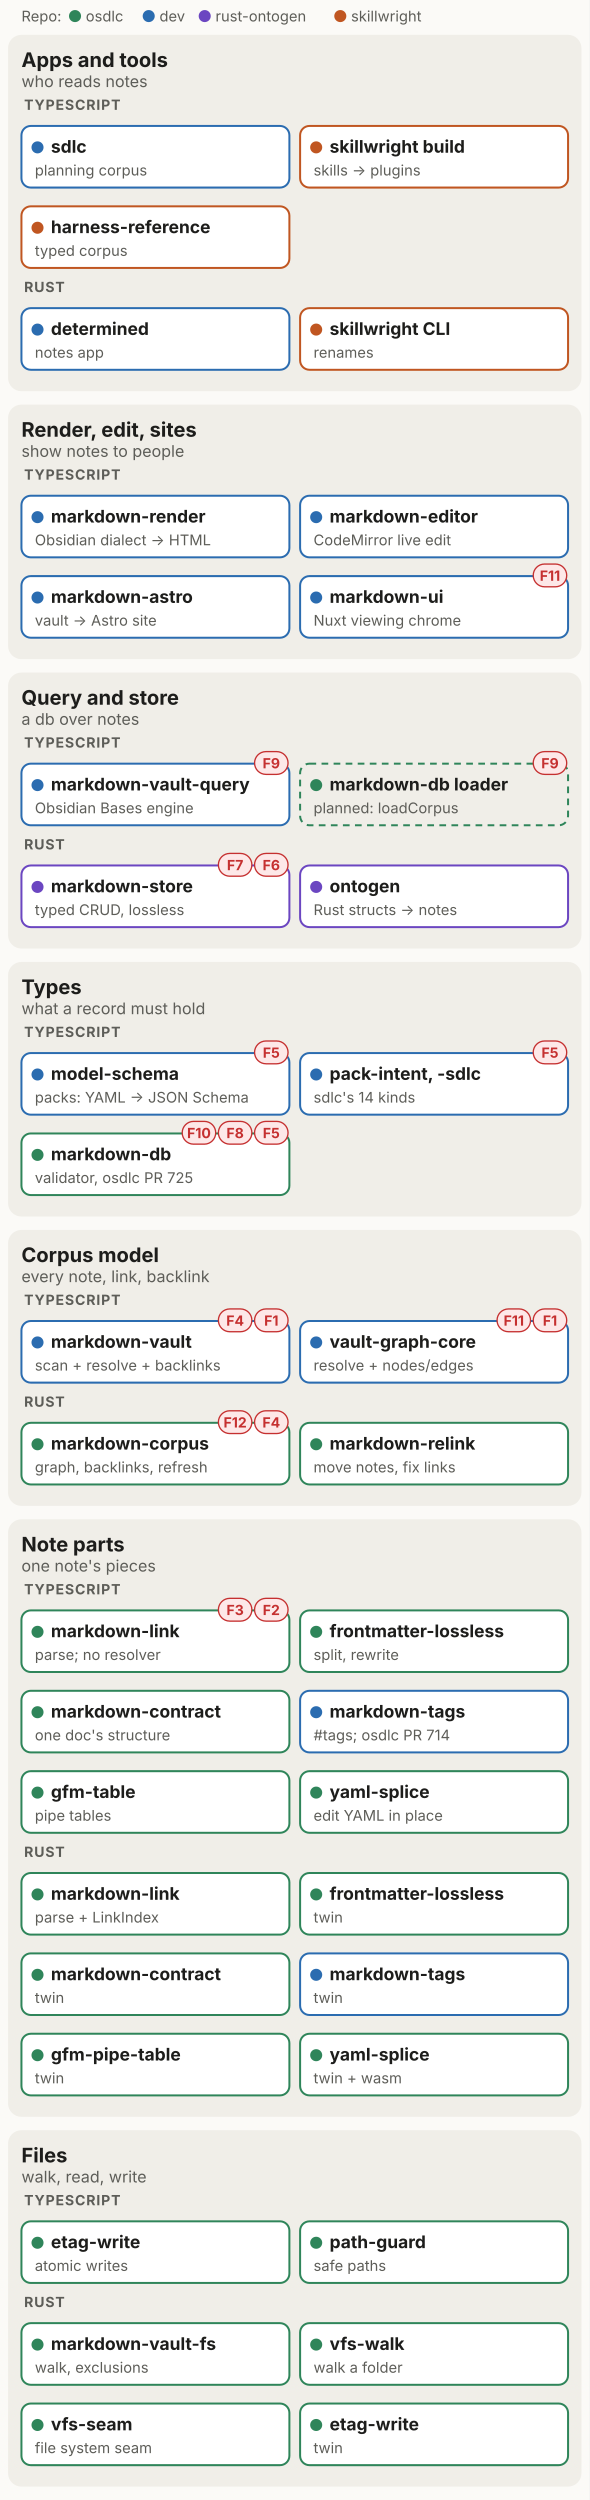
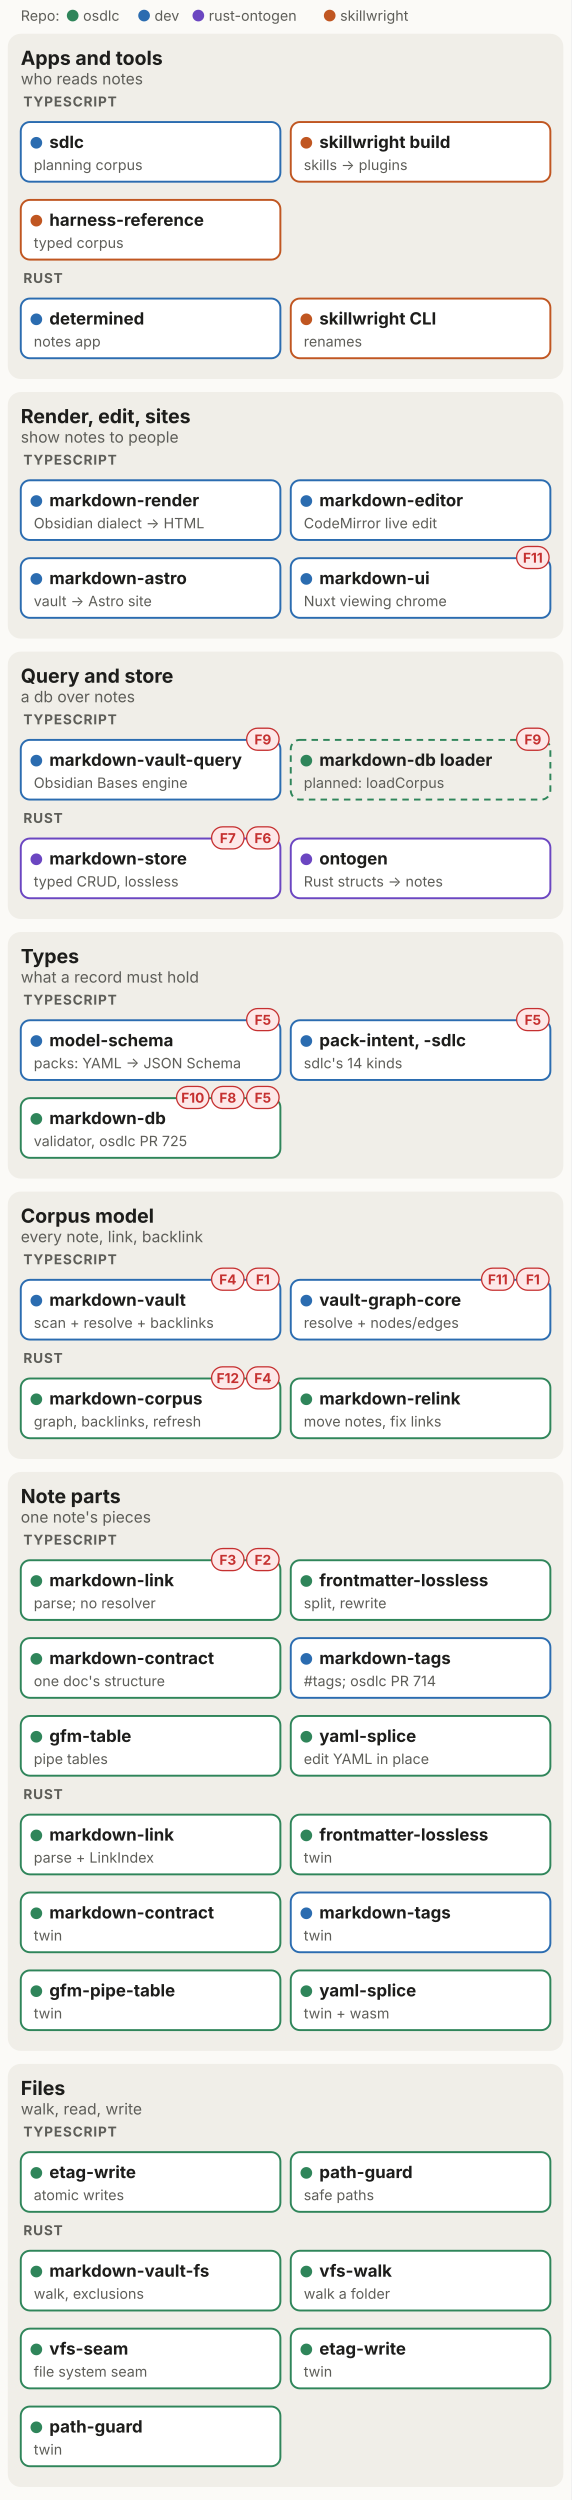
- <svg xmlns="http://www.w3.org/2000/svg" viewBox="0 0 440 1866" width="880" font-family="system-ui, -apple-system, Segoe UI, sans-serif" role="img" aria-label="Present state by layer">
+ <svg xmlns="http://www.w3.org/2000/svg" viewBox="0 0 440 1926" width="880" font-family="system-ui, -apple-system, Segoe UI, sans-serif" role="img" aria-label="Present state by layer">
  <style>
.bg{fill:#fbfaf7} .band{fill:#f0eee8}
.rl{font-size:15px;font-weight:650;fill:#1d1d1b} .rs{font-size:12px;fill:#5d5d58}
.lang{font-size:10.5px;font-weight:700;letter-spacing:.06em;fill:#5d5d58}
.chip rect{fill:#ffffff;stroke-width:1.5} .chip.later rect{fill:none;stroke-dasharray:5 4}
.cn{font-size:13px;font-weight:650;fill:#1d1d1b} .cs{font-size:11px;fill:#5d5d58}
.r-osdlc rect{stroke:#2f855a} .r-osdlc .dot{fill:#2f855a}
.r-dev rect{stroke:#2b6cb0} .r-dev .dot{fill:#2b6cb0}
.r-ont rect{stroke:#6b46c1} .r-ont .dot{fill:#6b46c1}
.r-sw rect{stroke:#c05621} .r-sw .dot{fill:#c05621}
.r-ext rect{stroke:#8a8a84} .r-ext .dot{fill:#8a8a84}
.fb rect{fill:#fde8e8;stroke:#c53030} .fb text{font-size:10.5px;font-weight:700;fill:#c53030}
.dup{stroke:#c53030;stroke-width:1.6;stroke-dasharray:4 3}
.edge{fill:none;stroke:#5d5d58;stroke-width:1.4} .ahp{fill:#5d5d58}
.node rect{fill:#ffffff;stroke:#d8d5cc;stroke-width:1.4} .node.first rect{fill:#fde7c8;stroke:#b8741a}
.num{fill:#1d1d1b} .numt{font-size:11px;font-weight:700;fill:#fbfaf7} .nn{font-size:11.5px;font-weight:650;fill:#1d1d1b}
.lvl rect{fill:#ffffff;stroke:#d8d5cc} .prof rect{fill:#fde7c8;stroke:#b8741a}
.tie{stroke:#b8741a;stroke-width:1.6;fill:none}
- .task rect{stroke-width:1.6} .tt{font-size:12px;font-weight:650;fill:#1d1d1b}
+ .task rect{stroke-width:1.6} .tt{font-size:11.5px;font-weight:650;fill:#1d1d1b}
.tn{fill:#1d1d1b} .tnt{font-size:10.5px;font-weight:700;fill:#fbfaf7}
.t-done rect{fill:#ffffff;stroke:#2f855a} .t-done .tn{fill:#2f855a}
.t-doing rect{fill:#ffffff;stroke:#2b6cb0} .t-doing .tn{fill:#2b6cb0}
.t-owner rect{fill:#fde7c8;stroke:#b8741a} .t-owner .tn{fill:#b8741a}
.t-todo rect{fill:#ffffff;stroke:#d8d5cc} .t-todo .tn{fill:#5d5d58}
.group{fill:none;stroke:#d8d5cc;stroke-width:1.4;stroke-dasharray:5 4} .gt{font-size:11.5px;font-weight:650;fill:#5d5d58}
@media (prefers-color-scheme: dark) {
.bg{fill:#16161a} .band{fill:#222227}
.rl{font-size:15px;font-weight:650;fill:#ececea} .rs{font-size:12px;fill:#a3a39d}
.lang{font-size:10.5px;font-weight:700;letter-spacing:.06em;fill:#a3a39d}
.chip rect{fill:#2b2b31;stroke-width:1.5} .chip.later rect{fill:none;stroke-dasharray:5 4}
.cn{font-size:13px;font-weight:650;fill:#ececea} .cs{font-size:11px;fill:#a3a39d}
.r-osdlc rect{stroke:#68d391} .r-osdlc .dot{fill:#68d391}
.r-dev rect{stroke:#63b3ed} .r-dev .dot{fill:#63b3ed}
.r-ont rect{stroke:#b794f4} .r-ont .dot{fill:#b794f4}
.r-sw rect{stroke:#f6ad55} .r-sw .dot{fill:#f6ad55}
.r-ext rect{stroke:#a0a09a} .r-ext .dot{fill:#a0a09a}
.fb rect{fill:#3b1d1d;stroke:#fc8181} .fb text{font-size:10.5px;font-weight:700;fill:#fc8181}
.dup{stroke:#fc8181;stroke-width:1.6;stroke-dasharray:4 3}
.edge{fill:none;stroke:#a3a39d;stroke-width:1.4} .ahp{fill:#a3a39d}
.node rect{fill:#2b2b31;stroke:#3a3a40;stroke-width:1.4} .node.first rect{fill:#3d2f1c;stroke:#f6ad55}
.num{fill:#ececea} .numt{font-size:11px;font-weight:700;fill:#16161a} .nn{font-size:11.5px;font-weight:650;fill:#ececea}
.lvl rect{fill:#2b2b31;stroke:#3a3a40} .prof rect{fill:#3d2f1c;stroke:#f6ad55}
.tie{stroke:#f6ad55;stroke-width:1.6;fill:none}
- .task rect{stroke-width:1.6} .tt{font-size:12px;font-weight:650;fill:#ececea}
+ .task rect{stroke-width:1.6} .tt{font-size:11.5px;font-weight:650;fill:#ececea}
.tn{fill:#ececea} .tnt{font-size:10.5px;font-weight:700;fill:#16161a}
.t-done rect{fill:#2b2b31;stroke:#68d391} .t-done .tn{fill:#68d391}
.t-doing rect{fill:#2b2b31;stroke:#63b3ed} .t-doing .tn{fill:#63b3ed}
.t-owner rect{fill:#3d2f1c;stroke:#f6ad55} .t-owner .tn{fill:#f6ad55}
.t-todo rect{fill:#2b2b31;stroke:#3a3a40} .t-todo .tn{fill:#a3a39d}
.group{fill:none;stroke:#3a3a40;stroke-width:1.4;stroke-dasharray:5 4} .gt{font-size:11.5px;font-weight:650;fill:#a3a39d}
}</style>
-   <rect class="bg" width="440" height="1866" />
+   <rect class="bg" width="440" height="1926" />
  <text class="cs" x="16" y="16">Repo:</text>
  <g class="chip r-osdlc">
    <circle cx="56" cy="12" r="4.5" class="dot" />
  </g>
  <text class="cs" x="64" y="16">osdlc</text>
  <g class="chip r-dev">
    <circle cx="111.0" cy="12" r="4.5" class="dot" />
  </g>
  <text class="cs" x="119.0" y="16">dev</text>
  <g class="chip r-ont">
    <circle cx="152.8" cy="12" r="4.5" class="dot" />
  </g>
  <text class="cs" x="160.8" y="16">rust-ontogen</text>
  <g class="chip r-sw">
    <circle cx="254.0" cy="12" r="4.5" class="dot" />
  </g>
  <text class="cs" x="262.0" y="16">skillwright</text>
  <rect class="band" x="6" y="26" width="428" height="266" rx="10" />
  <text class="rl" x="16" y="50">Apps and tools</text>
  <text class="rs" x="16" y="65">who reads notes</text>
  <text class="lang" x="18" y="82">TYPESCRIPT</text>
  <g class="chip r-dev">
    <rect x="16" y="94" width="200" height="46" rx="7" />
    <circle cx="28" cy="110" r="4.5" class="dot" />
    <text x="38" y="114" class="cn">sdlc</text>
    <text x="26" y="131" class="cs">planning corpus</text>
  </g>
  <g class="chip r-sw">
    <rect x="224" y="94" width="200" height="46" rx="7" />
    <circle cx="236" cy="110" r="4.5" class="dot" />
    <text x="246" y="114" class="cn">skillwright build</text>
    <text x="234" y="131" class="cs">skills → plugins</text>
  </g>
  <g class="chip r-sw">
    <rect x="16" y="154" width="200" height="46" rx="7" />
    <circle cx="28" cy="170" r="4.5" class="dot" />
    <text x="38" y="174" class="cn">harness-reference</text>
    <text x="26" y="191" class="cs">typed corpus</text>
  </g>
  <text class="lang" x="18" y="218">RUST</text>
  <g class="chip r-dev">
    <rect x="16" y="230" width="200" height="46" rx="7" />
    <circle cx="28" cy="246" r="4.5" class="dot" />
    <text x="38" y="250" class="cn">determined</text>
    <text x="26" y="267" class="cs">notes app</text>
  </g>
  <g class="chip r-sw">
    <rect x="224" y="230" width="200" height="46" rx="7" />
    <circle cx="236" cy="246" r="4.5" class="dot" />
    <text x="246" y="250" class="cn">skillwright CLI</text>
    <text x="234" y="267" class="cs">renames</text>
  </g>
  <rect class="band" x="6" y="302" width="428" height="190" rx="10" />
  <text class="rl" x="16" y="326">Render, edit, sites</text>
  <text class="rs" x="16" y="341">show notes to people</text>
  <text class="lang" x="18" y="358">TYPESCRIPT</text>
  <g class="chip r-dev">
    <rect x="16" y="370" width="200" height="46" rx="7" />
    <circle cx="28" cy="386" r="4.5" class="dot" />
    <text x="38" y="390" class="cn">markdown-render</text>
    <text x="26" y="407" class="cs">Obsidian dialect → HTML</text>
  </g>
  <g class="chip r-dev">
    <rect x="224" y="370" width="200" height="46" rx="7" />
    <circle cx="236" cy="386" r="4.5" class="dot" />
    <text x="246" y="390" class="cn">markdown-editor</text>
    <text x="234" y="407" class="cs">CodeMirror live edit</text>
  </g>
  <g class="chip r-dev">
    <rect x="16" y="430" width="200" height="46" rx="7" />
    <circle cx="28" cy="446" r="4.5" class="dot" />
    <text x="38" y="450" class="cn">markdown-astro</text>
    <text x="26" y="467" class="cs">vault → Astro site</text>
  </g>
  <g class="chip r-dev">
    <rect x="224" y="430" width="200" height="46" rx="7" />
    <circle cx="236" cy="446" r="4.5" class="dot" />
    <text x="246" y="450" class="cn">markdown-ui</text>
    <text x="234" y="467" class="cs">Nuxt viewing chrome</text>
  </g>
  <g class="fb">
    <rect x="398" y="421" width="25" height="17" rx="8.5" />
    <text x="410.5" y="433.5" text-anchor="middle">F11</text>
  </g>
  <rect class="band" x="6" y="502" width="428" height="206" rx="10" />
  <text class="rl" x="16" y="526">Query and store</text>
  <text class="rs" x="16" y="541">a db over notes</text>
  <text class="lang" x="18" y="558">TYPESCRIPT</text>
  <g class="chip r-dev">
    <rect x="16" y="570" width="200" height="46" rx="7" />
    <circle cx="28" cy="586" r="4.5" class="dot" />
    <text x="38" y="590" class="cn">markdown-vault-query</text>
    <text x="26" y="607" class="cs">Obsidian Bases engine</text>
  </g>
  <g class="fb">
    <rect x="190" y="561" width="25" height="17" rx="8.5" />
    <text x="202.5" y="573.5" text-anchor="middle">F9</text>
  </g>
  <g class="chip r-osdlc later">
    <rect x="224" y="570" width="200" height="46" rx="7" />
    <circle cx="236" cy="586" r="4.5" class="dot" />
    <text x="246" y="590" class="cn">markdown-db loader</text>
    <text x="234" y="607" class="cs">planned: loadCorpus</text>
  </g>
  <g class="fb">
    <rect x="398" y="561" width="25" height="17" rx="8.5" />
    <text x="410.5" y="573.5" text-anchor="middle">F9</text>
  </g>
  <text class="lang" x="18" y="634">RUST</text>
  <g class="chip r-ont">
    <rect x="16" y="646" width="200" height="46" rx="7" />
    <circle cx="28" cy="662" r="4.5" class="dot" />
    <text x="38" y="666" class="cn">markdown-store</text>
    <text x="26" y="683" class="cs">typed CRUD, lossless</text>
  </g>
  <g class="fb">
    <rect x="190" y="637" width="25" height="17" rx="8.5" />
    <text x="202.5" y="649.5" text-anchor="middle">F6</text>
  </g>
  <g class="fb">
    <rect x="163" y="637" width="25" height="17" rx="8.5" />
    <text x="175.5" y="649.5" text-anchor="middle">F7</text>
  </g>
  <g class="chip r-ont">
    <rect x="224" y="646" width="200" height="46" rx="7" />
    <circle cx="236" cy="662" r="4.5" class="dot" />
    <text x="246" y="666" class="cn">ontogen</text>
    <text x="234" y="683" class="cs">Rust structs → notes</text>
  </g>
  <rect class="band" x="6" y="718" width="428" height="190" rx="10" />
  <text class="rl" x="16" y="742">Types</text>
  <text class="rs" x="16" y="757">what a record must hold</text>
  <text class="lang" x="18" y="774">TYPESCRIPT</text>
  <g class="chip r-dev">
    <rect x="16" y="786" width="200" height="46" rx="7" />
    <circle cx="28" cy="802" r="4.5" class="dot" />
    <text x="38" y="806" class="cn">model-schema</text>
    <text x="26" y="823" class="cs">packs: YAML → JSON Schema</text>
  </g>
  <g class="fb">
    <rect x="190" y="777" width="25" height="17" rx="8.5" />
    <text x="202.5" y="789.5" text-anchor="middle">F5</text>
  </g>
  <g class="chip r-dev">
    <rect x="224" y="786" width="200" height="46" rx="7" />
    <circle cx="236" cy="802" r="4.5" class="dot" />
    <text x="246" y="806" class="cn">pack-intent, -sdlc</text>
    <text x="234" y="823" class="cs">sdlc's 14 kinds</text>
  </g>
  <g class="fb">
    <rect x="398" y="777" width="25" height="17" rx="8.5" />
    <text x="410.5" y="789.5" text-anchor="middle">F5</text>
  </g>
  <g class="chip r-osdlc">
    <rect x="16" y="846" width="200" height="46" rx="7" />
    <circle cx="28" cy="862" r="4.5" class="dot" />
    <text x="38" y="866" class="cn">markdown-db</text>
    <text x="26" y="883" class="cs">validator, osdlc PR 725</text>
  </g>
  <g class="fb">
    <rect x="190" y="837" width="25" height="17" rx="8.5" />
    <text x="202.5" y="849.5" text-anchor="middle">F5</text>
  </g>
  <g class="fb">
    <rect x="163" y="837" width="25" height="17" rx="8.5" />
    <text x="175.5" y="849.5" text-anchor="middle">F8</text>
  </g>
  <g class="fb">
    <rect x="136" y="837" width="25" height="17" rx="8.5" />
    <text x="148.5" y="849.5" text-anchor="middle">F10</text>
  </g>
  <rect class="band" x="6" y="918" width="428" height="206" rx="10" />
  <text class="rl" x="16" y="942">Corpus model</text>
  <text class="rs" x="16" y="957">every note, link, backlink</text>
  <text class="lang" x="18" y="974">TYPESCRIPT</text>
  <g class="chip r-dev">
    <rect x="16" y="986" width="200" height="46" rx="7" />
    <circle cx="28" cy="1002" r="4.5" class="dot" />
    <text x="38" y="1006" class="cn">markdown-vault</text>
    <text x="26" y="1023" class="cs">scan + resolve + backlinks</text>
  </g>
  <g class="fb">
    <rect x="190" y="977" width="25" height="17" rx="8.5" />
    <text x="202.5" y="989.5" text-anchor="middle">F1</text>
  </g>
  <g class="fb">
    <rect x="163" y="977" width="25" height="17" rx="8.5" />
    <text x="175.5" y="989.5" text-anchor="middle">F4</text>
  </g>
  <g class="chip r-dev">
    <rect x="224" y="986" width="200" height="46" rx="7" />
    <circle cx="236" cy="1002" r="4.5" class="dot" />
    <text x="246" y="1006" class="cn">vault-graph-core</text>
    <text x="234" y="1023" class="cs">resolve + nodes/edges</text>
  </g>
  <g class="fb">
    <rect x="398" y="977" width="25" height="17" rx="8.5" />
    <text x="410.5" y="989.5" text-anchor="middle">F1</text>
  </g>
  <g class="fb">
    <rect x="371" y="977" width="25" height="17" rx="8.5" />
    <text x="383.5" y="989.5" text-anchor="middle">F11</text>
  </g>
  <text class="lang" x="18" y="1050">RUST</text>
  <g class="chip r-osdlc">
    <rect x="16" y="1062" width="200" height="46" rx="7" />
    <circle cx="28" cy="1078" r="4.5" class="dot" />
    <text x="38" y="1082" class="cn">markdown-corpus</text>
    <text x="26" y="1099" class="cs">graph, backlinks, refresh</text>
  </g>
  <g class="fb">
    <rect x="190" y="1053" width="25" height="17" rx="8.5" />
    <text x="202.5" y="1065.5" text-anchor="middle">F4</text>
  </g>
  <g class="fb">
    <rect x="163" y="1053" width="25" height="17" rx="8.5" />
    <text x="175.5" y="1065.5" text-anchor="middle">F12</text>
  </g>
  <g class="chip r-osdlc">
    <rect x="224" y="1062" width="200" height="46" rx="7" />
    <circle cx="236" cy="1078" r="4.5" class="dot" />
    <text x="246" y="1082" class="cn">markdown-relink</text>
    <text x="234" y="1099" class="cs">move notes, fix links</text>
  </g>
  <rect class="band" x="6" y="1134" width="428" height="446" rx="10" />
  <text class="rl" x="16" y="1158">Note parts</text>
  <text class="rs" x="16" y="1173">one note's pieces</text>
  <text class="lang" x="18" y="1190">TYPESCRIPT</text>
  <g class="chip r-osdlc">
    <rect x="16" y="1202" width="200" height="46" rx="7" />
    <circle cx="28" cy="1218" r="4.5" class="dot" />
    <text x="38" y="1222" class="cn">markdown-link</text>
    <text x="26" y="1239" class="cs">parse; no resolver</text>
  </g>
  <g class="fb">
    <rect x="190" y="1193" width="25" height="17" rx="8.5" />
    <text x="202.5" y="1205.5" text-anchor="middle">F2</text>
  </g>
  <g class="fb">
    <rect x="163" y="1193" width="25" height="17" rx="8.5" />
    <text x="175.5" y="1205.5" text-anchor="middle">F3</text>
  </g>
  <g class="chip r-osdlc">
    <rect x="224" y="1202" width="200" height="46" rx="7" />
    <circle cx="236" cy="1218" r="4.5" class="dot" />
    <text x="246" y="1222" class="cn">frontmatter-lossless</text>
    <text x="234" y="1239" class="cs">split, rewrite</text>
  </g>
  <g class="chip r-osdlc">
    <rect x="16" y="1262" width="200" height="46" rx="7" />
    <circle cx="28" cy="1278" r="4.5" class="dot" />
    <text x="38" y="1282" class="cn">markdown-contract</text>
    <text x="26" y="1299" class="cs">one doc's structure</text>
  </g>
  <g class="chip r-dev">
    <rect x="224" y="1262" width="200" height="46" rx="7" />
    <circle cx="236" cy="1278" r="4.5" class="dot" />
    <text x="246" y="1282" class="cn">markdown-tags</text>
    <text x="234" y="1299" class="cs">#tags; osdlc PR 714</text>
  </g>
  <g class="chip r-osdlc">
    <rect x="16" y="1322" width="200" height="46" rx="7" />
    <circle cx="28" cy="1338" r="4.5" class="dot" />
    <text x="38" y="1342" class="cn">gfm-table</text>
    <text x="26" y="1359" class="cs">pipe tables</text>
  </g>
  <g class="chip r-osdlc">
    <rect x="224" y="1322" width="200" height="46" rx="7" />
    <circle cx="236" cy="1338" r="4.5" class="dot" />
    <text x="246" y="1342" class="cn">yaml-splice</text>
    <text x="234" y="1359" class="cs">edit YAML in place</text>
  </g>
  <text class="lang" x="18" y="1386">RUST</text>
  <g class="chip r-osdlc">
    <rect x="16" y="1398" width="200" height="46" rx="7" />
    <circle cx="28" cy="1414" r="4.5" class="dot" />
    <text x="38" y="1418" class="cn">markdown-link</text>
    <text x="26" y="1435" class="cs">parse + LinkIndex</text>
  </g>
  <g class="chip r-osdlc">
    <rect x="224" y="1398" width="200" height="46" rx="7" />
    <circle cx="236" cy="1414" r="4.5" class="dot" />
    <text x="246" y="1418" class="cn">frontmatter-lossless</text>
    <text x="234" y="1435" class="cs">twin</text>
  </g>
  <g class="chip r-osdlc">
    <rect x="16" y="1458" width="200" height="46" rx="7" />
    <circle cx="28" cy="1474" r="4.5" class="dot" />
    <text x="38" y="1478" class="cn">markdown-contract</text>
    <text x="26" y="1495" class="cs">twin</text>
  </g>
  <g class="chip r-dev">
    <rect x="224" y="1458" width="200" height="46" rx="7" />
    <circle cx="236" cy="1474" r="4.5" class="dot" />
    <text x="246" y="1478" class="cn">markdown-tags</text>
    <text x="234" y="1495" class="cs">twin</text>
  </g>
  <g class="chip r-osdlc">
    <rect x="16" y="1518" width="200" height="46" rx="7" />
    <circle cx="28" cy="1534" r="4.5" class="dot" />
    <text x="38" y="1538" class="cn">gfm-pipe-table</text>
    <text x="26" y="1555" class="cs">twin</text>
  </g>
  <g class="chip r-osdlc">
    <rect x="224" y="1518" width="200" height="46" rx="7" />
    <circle cx="236" cy="1534" r="4.5" class="dot" />
    <text x="246" y="1538" class="cn">yaml-splice</text>
    <text x="234" y="1555" class="cs">twin + wasm</text>
  </g>
-   <rect class="band" x="6" y="1590" width="428" height="266" rx="10" />
+   <rect class="band" x="6" y="1590" width="428" height="326" rx="10" />
  <text class="rl" x="16" y="1614">Files</text>
  <text class="rs" x="16" y="1629">walk, read, write</text>
  <text class="lang" x="18" y="1646">TYPESCRIPT</text>
  <g class="chip r-osdlc">
    <rect x="16" y="1658" width="200" height="46" rx="7" />
    <circle cx="28" cy="1674" r="4.5" class="dot" />
    <text x="38" y="1678" class="cn">etag-write</text>
    <text x="26" y="1695" class="cs">atomic writes</text>
  </g>
  <g class="chip r-osdlc">
    <rect x="224" y="1658" width="200" height="46" rx="7" />
    <circle cx="236" cy="1674" r="4.5" class="dot" />
    <text x="246" y="1678" class="cn">path-guard</text>
    <text x="234" y="1695" class="cs">safe paths</text>
  </g>
  <text class="lang" x="18" y="1722">RUST</text>
  <g class="chip r-osdlc">
    <rect x="16" y="1734" width="200" height="46" rx="7" />
    <circle cx="28" cy="1750" r="4.5" class="dot" />
    <text x="38" y="1754" class="cn">markdown-vault-fs</text>
    <text x="26" y="1771" class="cs">walk, exclusions</text>
  </g>
  <g class="chip r-osdlc">
    <rect x="224" y="1734" width="200" height="46" rx="7" />
    <circle cx="236" cy="1750" r="4.5" class="dot" />
    <text x="246" y="1754" class="cn">vfs-walk</text>
    <text x="234" y="1771" class="cs">walk a folder</text>
  </g>
  <g class="chip r-osdlc">
    <rect x="16" y="1794" width="200" height="46" rx="7" />
    <circle cx="28" cy="1810" r="4.5" class="dot" />
    <text x="38" y="1814" class="cn">vfs-seam</text>
    <text x="26" y="1831" class="cs">file system seam</text>
  </g>
  <g class="chip r-osdlc">
    <rect x="224" y="1794" width="200" height="46" rx="7" />
    <circle cx="236" cy="1810" r="4.5" class="dot" />
    <text x="246" y="1814" class="cn">etag-write</text>
    <text x="234" y="1831" class="cs">twin</text>
  </g>
+   <g class="chip r-osdlc">
+     <rect x="16" y="1854" width="200" height="46" rx="7" />
+     <circle cx="28" cy="1870" r="4.5" class="dot" />
+     <text x="38" y="1874" class="cn">path-guard</text>
+     <text x="26" y="1891" class="cs">twin</text>
+   </g>
</svg>
